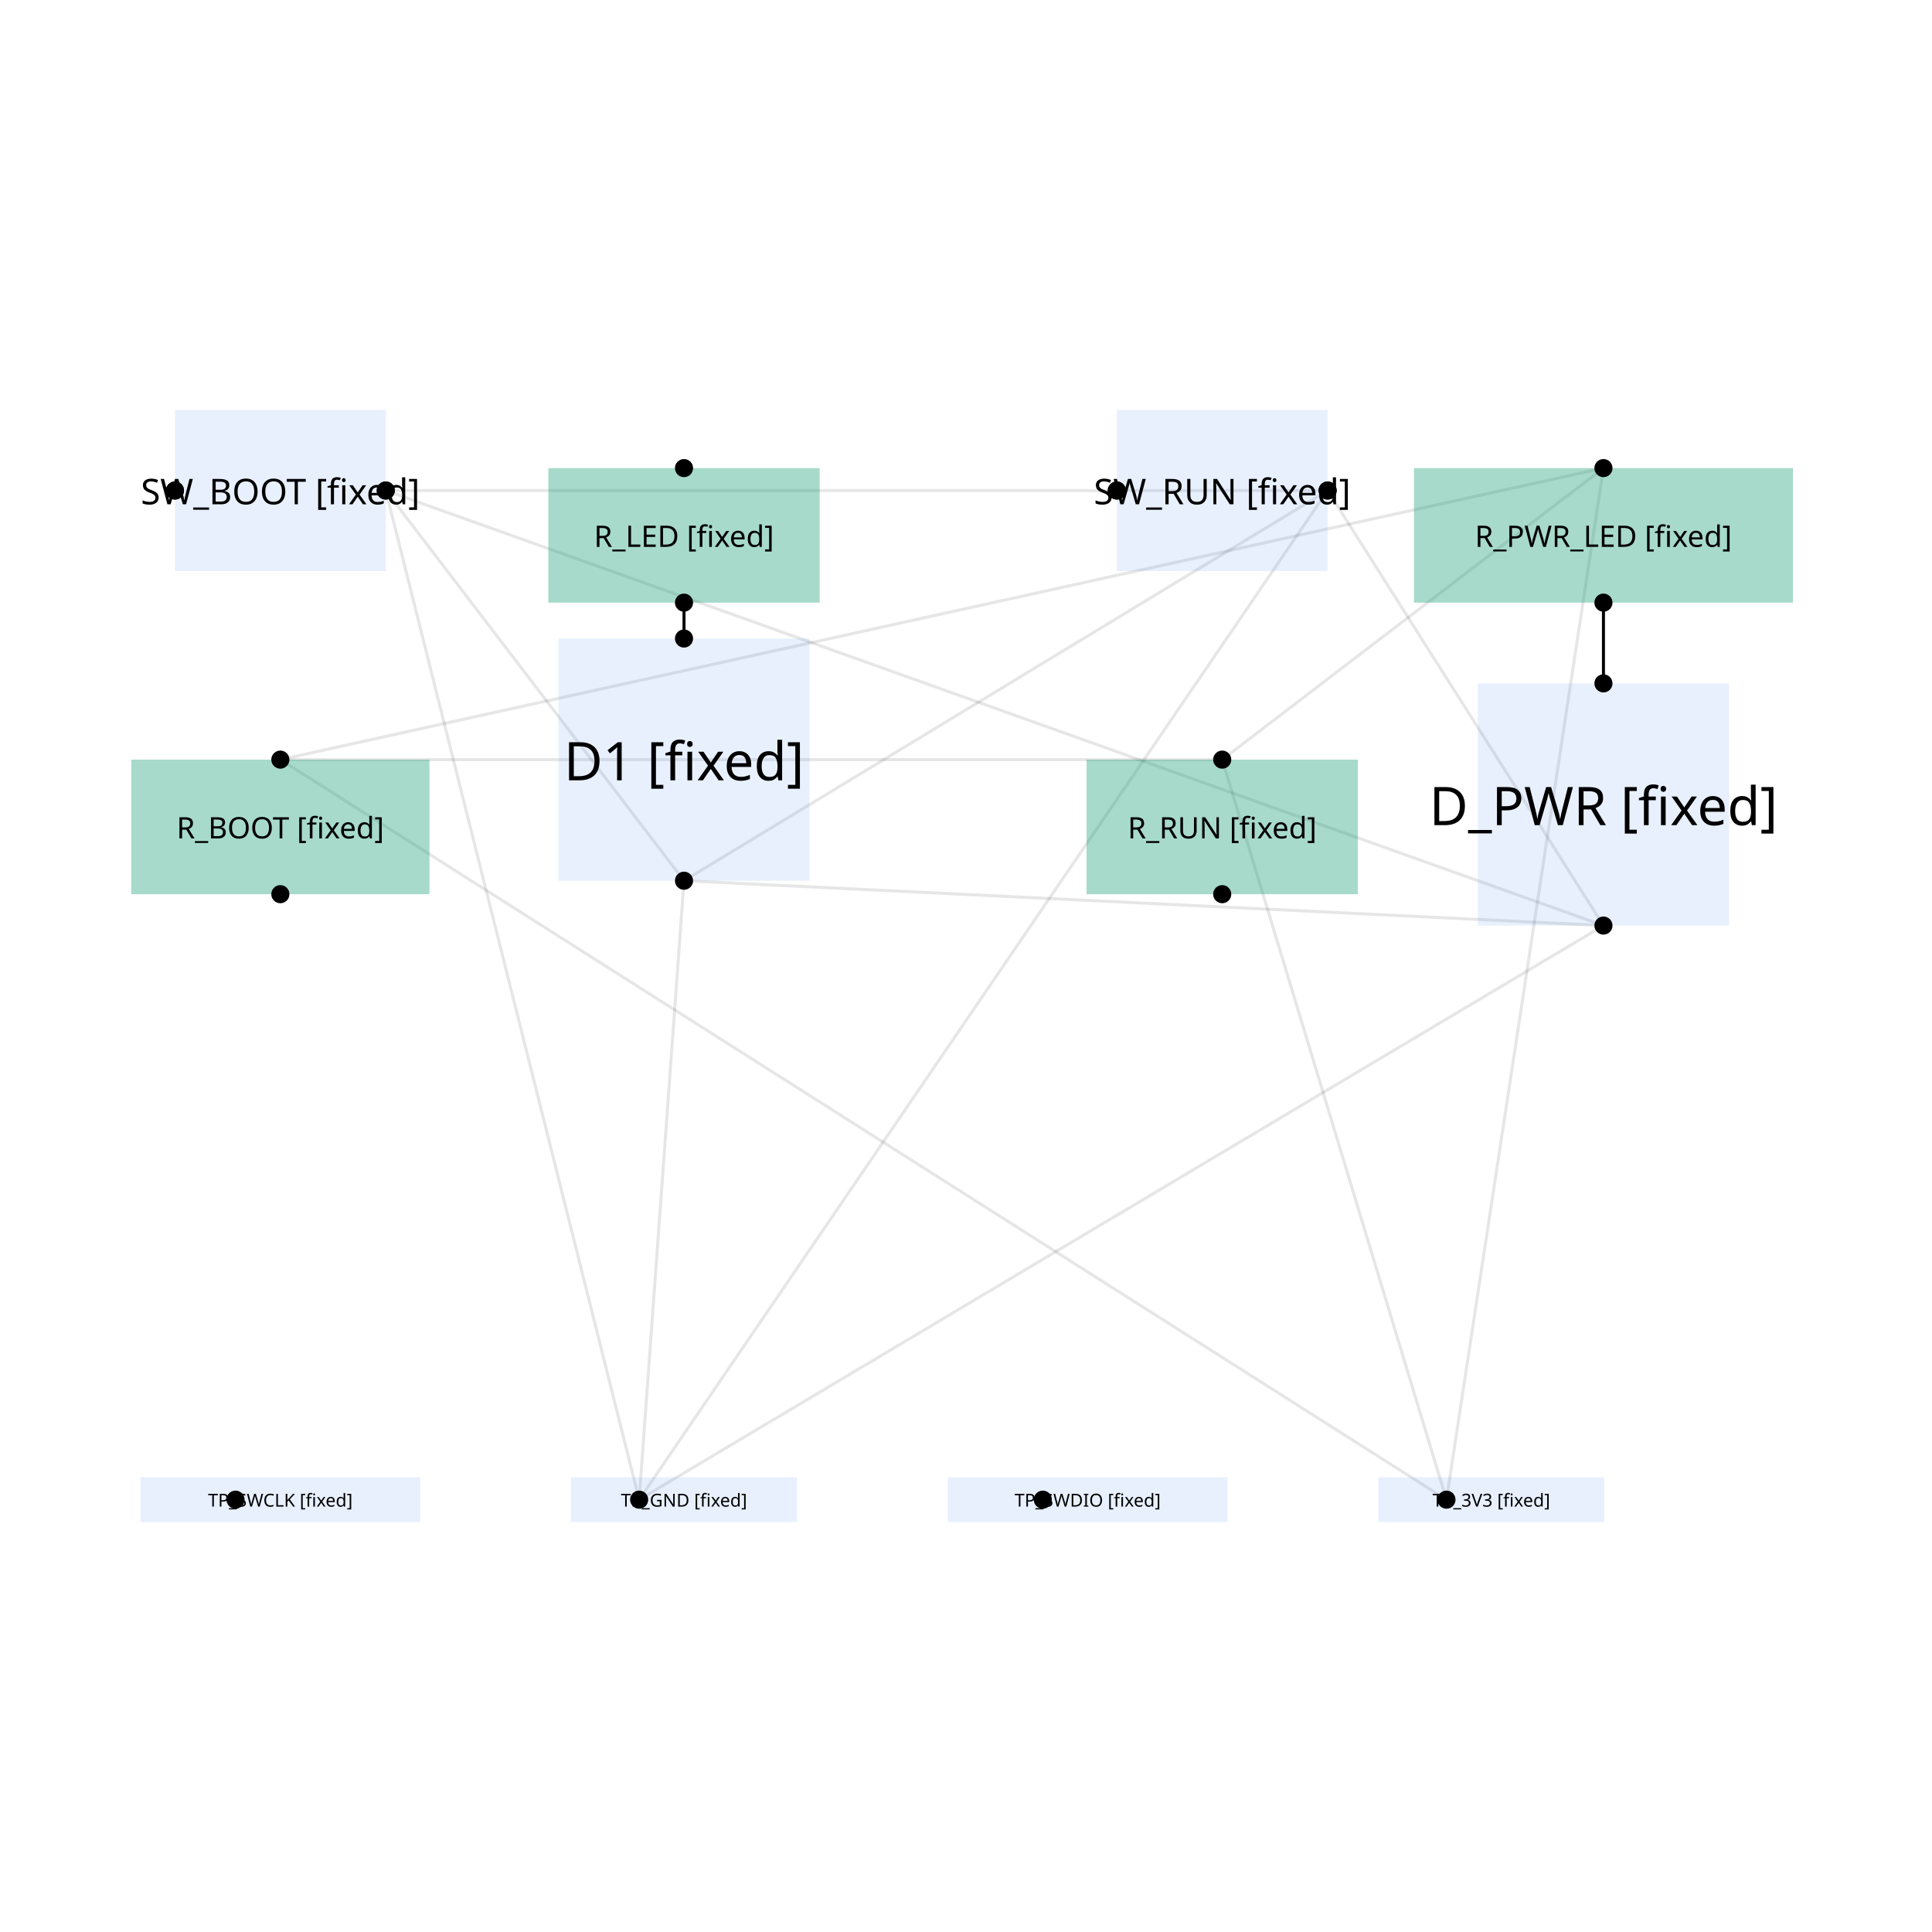
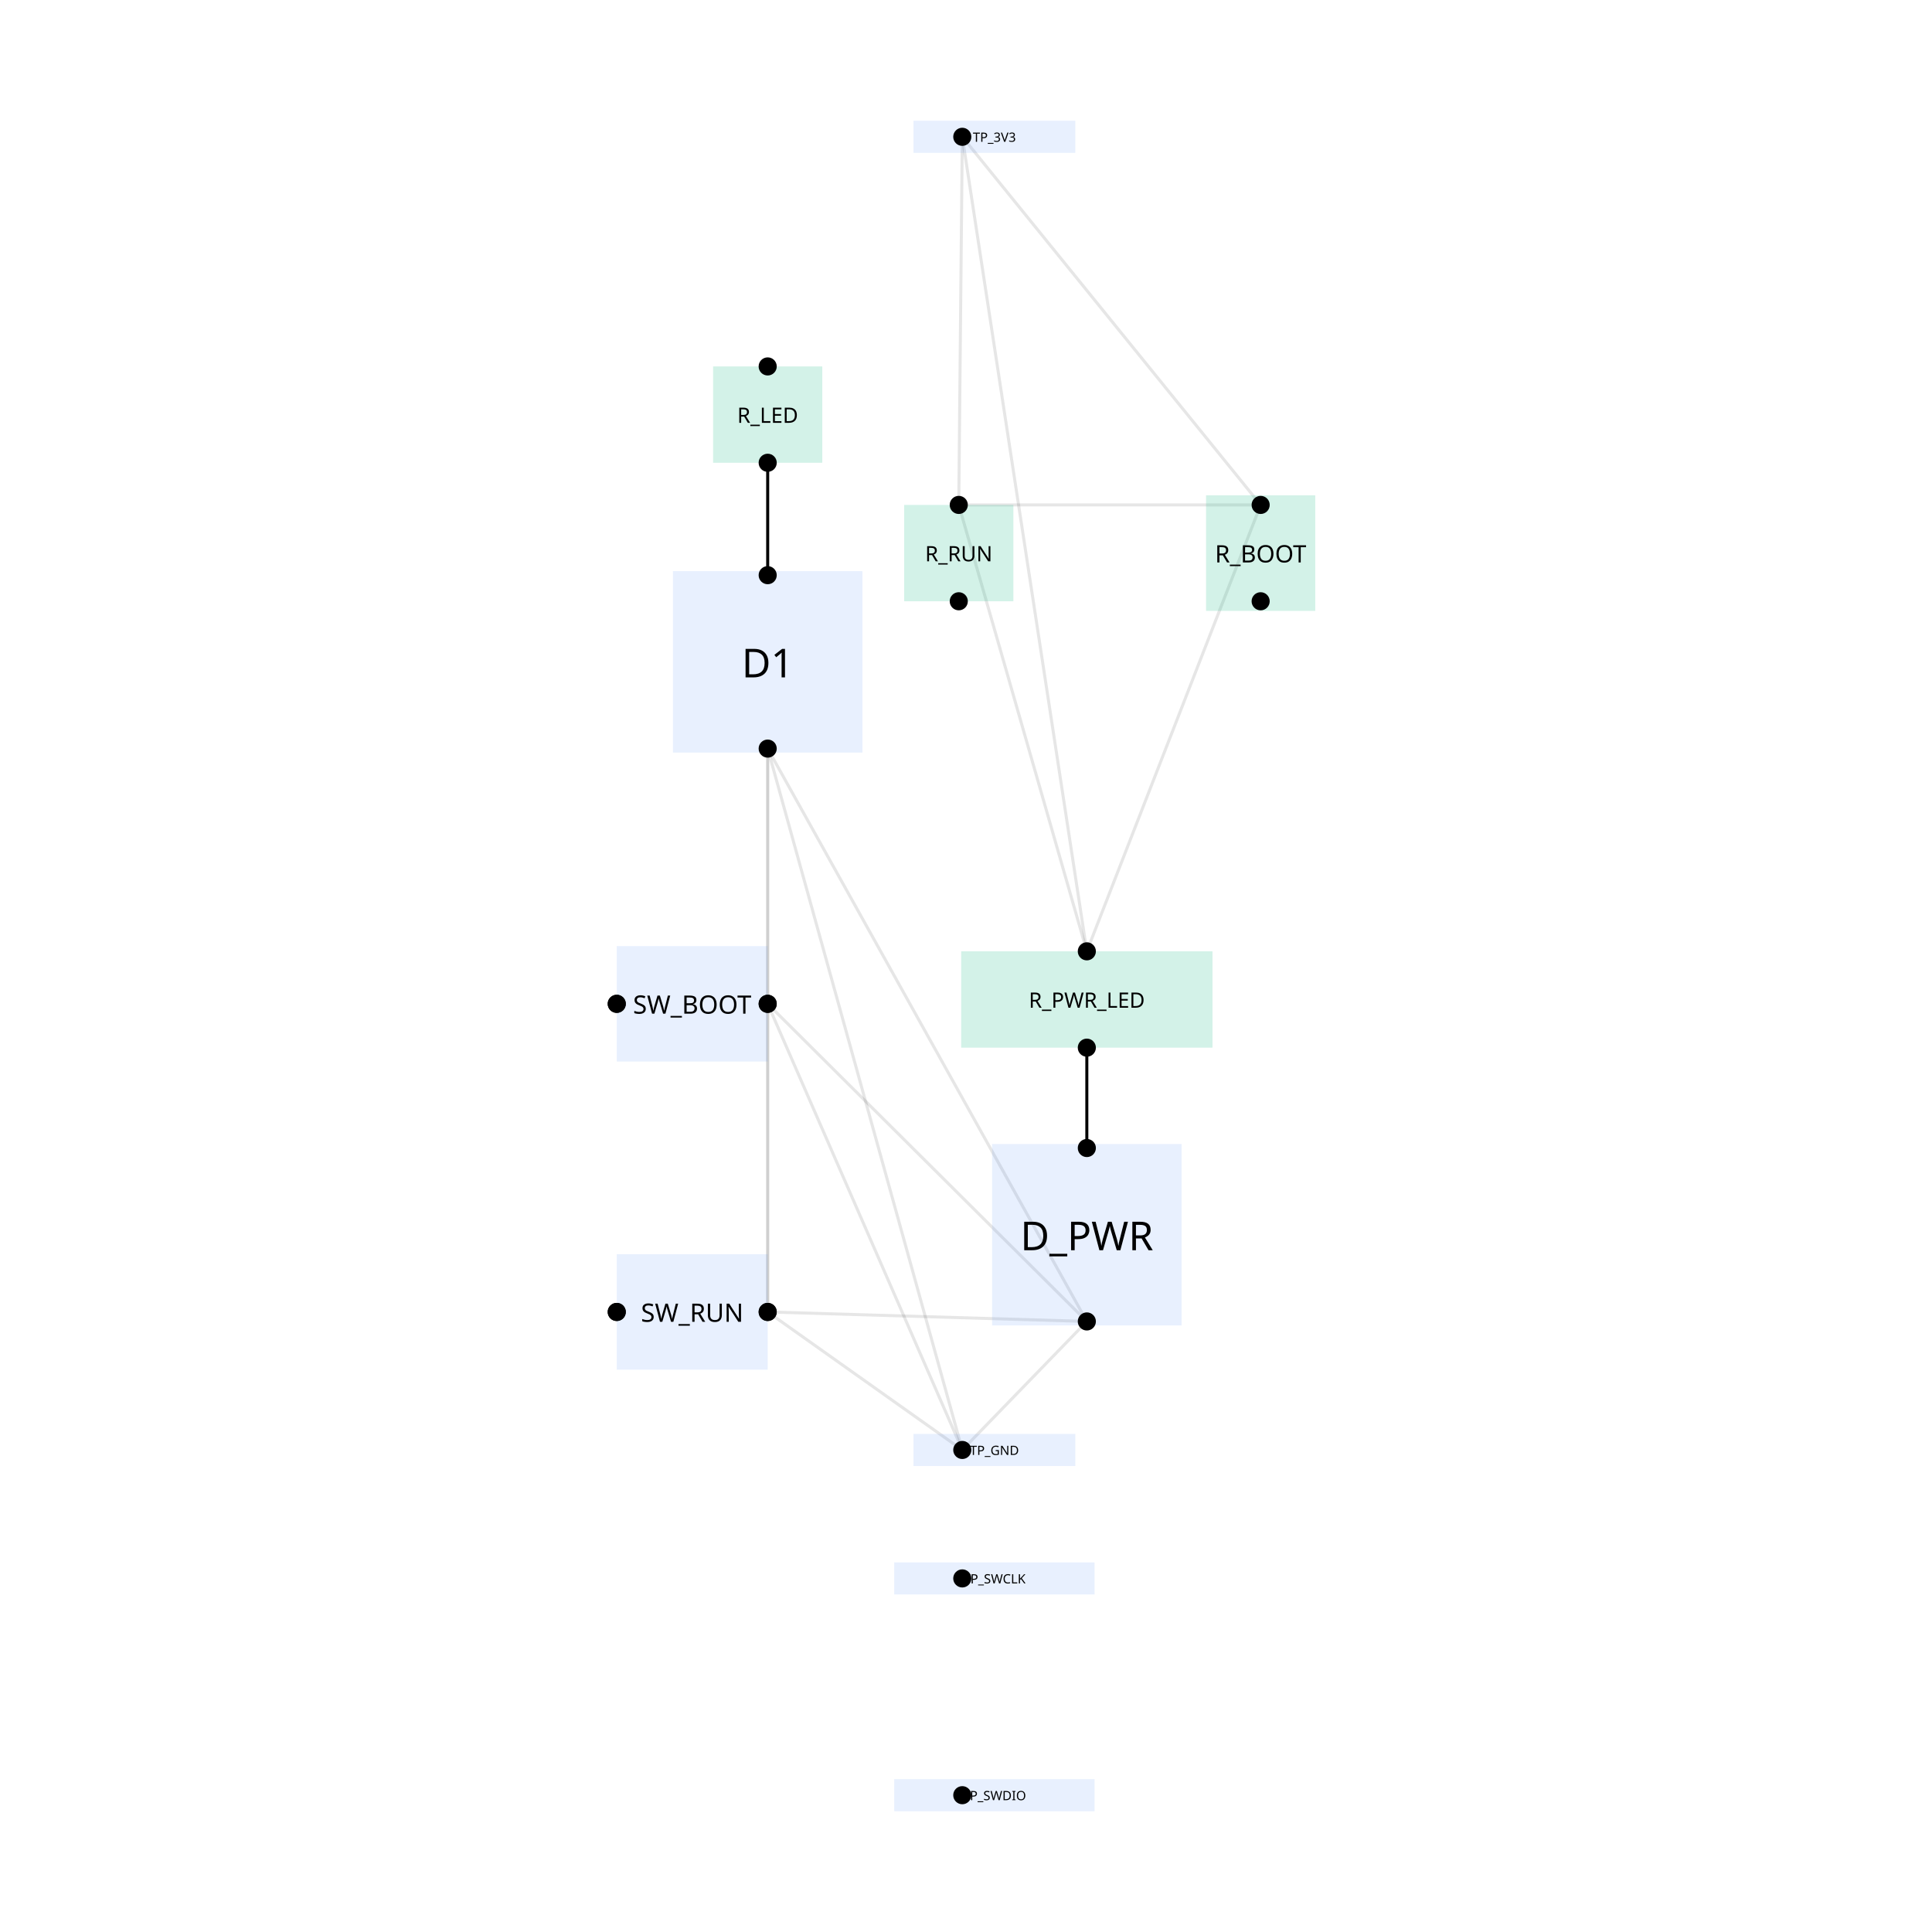
<svg xmlns="http://www.w3.org/2000/svg" width="640" height="640" viewBox="0 0 640 640">
  <rect width="100%" height="100%" fill="white" />
  <g>
-     <polyline data-points="12.8,-13.2 8.6,-13.2" data-type="line" data-label="" points="404.876,251.636 92.871,251.636" fill="none" stroke="rgba(0,0,0,0.1)" stroke-width="1px" />
+     <polyline data-points="1.6599999999999997,3.106955349999999 3.5399999999999996,3.106955349999999" data-type="line" data-label="" points="317.606,167.263 417.608,167.263" fill="none" stroke="rgba(0,0,0,0.1)" stroke-width="1px" />
  </g>
  <g>
-     <polyline data-points="12.8,-13.2 14.5,-11.899999999999999" data-type="line" data-label="" points="404.876,251.636 531.163,155.063" fill="none" stroke="rgba(0,0,0,0.1)" stroke-width="1px" />
+     <polyline data-points="1.6599999999999997,3.106955349999999 2.4574999999999996,0.32695534999999926" data-type="line" data-label="" points="317.606,167.263 360.027,315.138" fill="none" stroke="rgba(0,0,0,0.1)" stroke-width="1px" />
  </g>
  <g>
-     <polyline data-points="12.8,-13.2 13.8,-16.5" data-type="line" data-label="" points="404.876,251.636 479.162,496.782" fill="none" stroke="rgba(0,0,0,0.1)" stroke-width="1px" />
+     <polyline data-points="1.6599999999999997,3.106955349999999 1.681875,5.399455349999998" data-type="line" data-label="" points="317.606,167.263 318.77,45.319" fill="none" stroke="rgba(0,0,0,0.1)" stroke-width="1px" />
  </g>
  <g>
-     <polyline data-points="8.6,-13.2 14.5,-11.899999999999999" data-type="line" data-label="" points="92.871,251.636 531.163,155.063" fill="none" stroke="rgba(0,0,0,0.1)" stroke-width="1px" />
+     <polyline data-points="3.5399999999999996,3.106955349999999 2.4574999999999996,0.32695534999999926" data-type="line" data-label="" points="417.608,167.263 360.027,315.138" fill="none" stroke="rgba(0,0,0,0.1)" stroke-width="1px" />
  </g>
  <g>
-     <polyline data-points="8.6,-13.2 13.8,-16.5" data-type="line" data-label="" points="92.871,251.636 479.162,496.782" fill="none" stroke="rgba(0,0,0,0.1)" stroke-width="1px" />
+     <polyline data-points="3.5399999999999996,3.106955349999999 1.681875,5.399455349999998" data-type="line" data-label="" points="417.608,167.263 318.77,45.319" fill="none" stroke="rgba(0,0,0,0.1)" stroke-width="1px" />
  </g>
  <g>
-     <polyline data-points="14.5,-11.899999999999999 13.8,-16.5" data-type="line" data-label="" points="531.163,155.063 479.162,496.782" fill="none" stroke="rgba(0,0,0,0.1)" stroke-width="1px" />
+     <polyline data-points="2.4574999999999996,0.32695534999999926 1.681875,5.399455349999998" data-type="line" data-label="" points="360.027,315.138 318.77,45.319" fill="none" stroke="rgba(0,0,0,0.1)" stroke-width="1px" />
  </g>
  <g>
-     <polyline data-points="9.07,-12 13.270000000000001,-12" data-type="line" data-label="" points="127.786,162.492 439.79,162.492" fill="none" stroke="rgba(0,0,0,0.1)" stroke-width="1px" />
+     <polyline data-points="0.47,0 0.47,-1.918910699999999" data-type="line" data-label="" points="254.307,332.529 254.307,434.601" fill="none" stroke="rgba(0,0,0,0.1)" stroke-width="1px" />
  </g>
  <g>
-     <polyline data-points="9.07,-12 10.4,-13.739999999999998" data-type="line" data-label="" points="127.786,162.492 226.588,291.751" fill="none" stroke="rgba(0,0,0,0.1)" stroke-width="1px" />
+     <polyline data-points="0.47,0 0.4699999999999997,1.5894553499999993" data-type="line" data-label="" points="254.307,332.529 254.307,247.982" fill="none" stroke="rgba(0,0,0,0.1)" stroke-width="1px" />
  </g>
  <g>
-     <polyline data-points="9.07,-12 14.5,-13.940000000000001" data-type="line" data-label="" points="127.786,162.492 531.163,306.608" fill="none" stroke="rgba(0,0,0,0.1)" stroke-width="1px" />
+     <polyline data-points="0.47,0 2.4574999999999996,-1.9780446500000006" data-type="line" data-label="" points="254.307,332.529 360.027,437.746" fill="none" stroke="rgba(0,0,0,0.1)" stroke-width="1px" />
  </g>
  <g>
-     <polyline data-points="9.07,-12 10.200000000000001,-16.5" data-type="line" data-label="" points="127.786,162.492 211.73,496.782" fill="none" stroke="rgba(0,0,0,0.1)" stroke-width="1px" />
+     <polyline data-points="0.47,0 1.681875,-2.778366049999998" data-type="line" data-label="" points="254.307,332.529 318.77,480.317" fill="none" stroke="rgba(0,0,0,0.1)" stroke-width="1px" />
  </g>
  <g>
-     <polyline data-points="13.270000000000001,-12 10.4,-13.739999999999998" data-type="line" data-label="" points="439.79,162.492 226.588,291.751" fill="none" stroke="rgba(0,0,0,0.1)" stroke-width="1px" />
+     <polyline data-points="0.47,-1.918910699999999 0.4699999999999997,1.5894553499999993" data-type="line" data-label="" points="254.307,434.601 254.307,247.982" fill="none" stroke="rgba(0,0,0,0.1)" stroke-width="1px" />
  </g>
  <g>
-     <polyline data-points="13.270000000000001,-12 14.5,-13.940000000000001" data-type="line" data-label="" points="439.79,162.492 531.163,306.608" fill="none" stroke="rgba(0,0,0,0.1)" stroke-width="1px" />
+     <polyline data-points="0.47,-1.918910699999999 2.4574999999999996,-1.9780446500000006" data-type="line" data-label="" points="254.307,434.601 360.027,437.746" fill="none" stroke="rgba(0,0,0,0.1)" stroke-width="1px" />
  </g>
  <g>
-     <polyline data-points="13.270000000000001,-12 10.200000000000001,-16.5" data-type="line" data-label="" points="439.79,162.492 211.73,496.782" fill="none" stroke="rgba(0,0,0,0.1)" stroke-width="1px" />
+     <polyline data-points="0.47,-1.918910699999999 1.681875,-2.778366049999998" data-type="line" data-label="" points="254.307,434.601 318.77,480.317" fill="none" stroke="rgba(0,0,0,0.1)" stroke-width="1px" />
  </g>
  <g>
-     <polyline data-points="10.4,-13.739999999999998 14.5,-13.940000000000001" data-type="line" data-label="" points="226.588,291.751 531.163,306.608" fill="none" stroke="rgba(0,0,0,0.1)" stroke-width="1px" />
+     <polyline data-points="0.4699999999999997,1.5894553499999993 2.4574999999999996,-1.9780446500000006" data-type="line" data-label="" points="254.307,247.982 360.027,437.746" fill="none" stroke="rgba(0,0,0,0.1)" stroke-width="1px" />
  </g>
  <g>
-     <polyline data-points="10.4,-13.739999999999998 10.200000000000001,-16.5" data-type="line" data-label="" points="226.588,291.751 211.73,496.782" fill="none" stroke="rgba(0,0,0,0.1)" stroke-width="1px" />
+     <polyline data-points="0.4699999999999997,1.5894553499999993 1.681875,-2.778366049999998" data-type="line" data-label="" points="254.307,247.982 318.77,480.317" fill="none" stroke="rgba(0,0,0,0.1)" stroke-width="1px" />
  </g>
  <g>
-     <polyline data-points="14.5,-13.940000000000001 10.200000000000001,-16.5" data-type="line" data-label="" points="531.163,306.608 211.73,496.782" fill="none" stroke="rgba(0,0,0,0.1)" stroke-width="1px" />
+     <polyline data-points="2.4574999999999996,-1.9780446500000006 1.681875,-2.778366049999998" data-type="line" data-label="" points="360.027,437.746 318.77,480.317" fill="none" stroke="rgba(0,0,0,0.1)" stroke-width="1px" />
  </g>
  <g>
-     <polyline data-points="10.4,-12.5 10.4,-12.66" data-type="line" data-label="" points="226.588,199.635 226.588,211.521" fill="none" stroke="black" stroke-width="1px" />
+     <polyline data-points="0.4699999999999997,3.3694553499999995 0.4699999999999998,2.6694553499999993" data-type="line" data-label="" points="254.307,153.3 254.307,190.534" fill="none" stroke="black" stroke-width="1px" />
  </g>
  <g>
-     <polyline data-points="14.5,-12.5 14.5,-12.86" data-type="line" data-label="" points="531.163,199.635 531.163,226.379" fill="none" stroke="black" stroke-width="1px" />
+     <polyline data-points="2.4574999999999996,-0.2730446500000007 2.4574999999999996,-0.8980446500000006" data-type="line" data-label="" points="360.027,347.053 360.027,380.298" fill="none" stroke="black" stroke-width="1px" />
  </g>
  <g>
-     <rect data-type="rect" data-label="R_RUN [fixed]" data-x="12.8" data-y="-13.5" x="359.932" y="251.636" width="89.887" height="44.572" fill="rgba(5, 150, 105, 0.35)" stroke="none" stroke-width="0.013" />
+     <rect data-type="rect" data-label="R_RUN" data-x="1.6599999999999997" data-y="2.806955349999999" x="299.521" y="167.263" width="36.171" height="31.915" fill="rgba(16, 185, 129, 0.18)" stroke="none" stroke-width="0.019" />
  </g>
  <g>
-     <rect data-type="rect" data-label="SW_BOOT [fixed]" data-x="8.6" data-y="-12" x="57.957" y="135.789" width="69.829" height="53.406" fill="rgba(59, 130, 246, 0.12)" stroke="none" stroke-width="0.013" />
+     <rect data-type="rect" data-label="SW_BOOT" data-x="0" data-y="0" x="204.307" y="313.409" width="50.001" height="38.241" fill="rgba(59, 130, 246, 0.12)" stroke="none" stroke-width="0.019" />
  </g>
  <g>
-     <rect data-type="rect" data-label="SW_RUN [fixed]" data-x="12.8" data-y="-12" x="369.961" y="135.789" width="69.829" height="53.406" fill="rgba(59, 130, 246, 0.12)" stroke="none" stroke-width="0.013" />
+     <rect data-type="rect" data-label="SW_RUN" data-x="0" data-y="-1.918910699999999" x="204.307" y="415.48" width="50.001" height="38.241" fill="rgba(59, 130, 246, 0.12)" stroke="none" stroke-width="0.019" />
  </g>
  <g>
-     <rect data-type="rect" data-label="D1 [fixed]" data-x="10.4" data-y="-13.2" x="184.987" y="211.521" width="83.201" height="80.23" fill="rgba(59, 130, 246, 0.12)" stroke="none" stroke-width="0.013" />
+     <rect data-type="rect" data-label="D1" data-x="0.46999999999999975" data-y="2.1294553499999993" x="222.924" y="189.205" width="62.767" height="60.107" fill="rgba(59, 130, 246, 0.12)" stroke="none" stroke-width="0.019" />
  </g>
  <g>
-     <rect data-type="rect" data-label="D_PWR [fixed]" data-x="14.5" data-y="-13.4" x="489.562" y="226.379" width="83.201" height="80.23" fill="rgba(59, 130, 246, 0.12)" stroke="none" stroke-width="0.013" />
+     <rect data-type="rect" data-label="D_PWR" data-x="2.4574999999999996" data-y="-1.4380446500000006" x="328.644" y="378.969" width="62.767" height="60.107" fill="rgba(59, 130, 246, 0.12)" stroke="none" stroke-width="0.019" />
  </g>
  <g>
-     <rect data-type="rect" data-label="R_BOOT [fixed]" data-x="8.6" data-y="-13.5" x="43.471" y="251.636" width="98.801" height="44.572" fill="rgba(5, 150, 105, 0.35)" stroke="none" stroke-width="0.013" />
+     <rect data-type="rect" data-label="R_BOOT" data-x="3.5399999999999996" data-y="2.806955349999999" x="399.523" y="164.071" width="36.171" height="38.299" fill="rgba(16, 185, 129, 0.18)" stroke="none" stroke-width="0.019" />
  </g>
  <g>
-     <rect data-type="rect" data-label="R_LED [fixed]" data-x="10.4" data-y="-12.2" x="181.644" y="155.063" width="89.887" height="44.572" fill="rgba(5, 150, 105, 0.35)" stroke="none" stroke-width="0.013" />
+     <rect data-type="rect" data-label="R_LED" data-x="0.46999999999999975" data-y="3.6694553499999993" x="236.222" y="121.384" width="36.171" height="31.915" fill="rgba(16, 185, 129, 0.18)" stroke="none" stroke-width="0.019" />
  </g>
  <g>
-     <rect data-type="rect" data-label="R_PWR_LED [fixed]" data-x="14.5" data-y="-12.2" x="468.391" y="155.063" width="125.545" height="44.572" fill="rgba(5, 150, 105, 0.35)" stroke="none" stroke-width="0.013" />
+     <rect data-type="rect" data-label="R_PWR_LED" data-x="2.4574999999999996" data-y="0.026955349999999267" x="318.404" y="315.138" width="83.246" height="31.915" fill="rgba(16, 185, 129, 0.18)" stroke="none" stroke-width="0.019" />
  </g>
  <g>
-     <rect data-type="rect" data-label="TP_SWCLK [fixed]" data-x="8.6" data-y="-16.5" x="46.535" y="489.353" width="92.673" height="14.857" fill="rgba(59, 130, 246, 0.12)" stroke="none" stroke-width="0.013" />
+     <rect data-type="rect" data-label="TP_SWCLK" data-x="1.881875" data-y="-3.5783660499999983" x="296.23" y="517.552" width="66.358" height="10.638" fill="rgba(59, 130, 246, 0.12)" stroke="none" stroke-width="0.019" />
  </g>
  <g>
-     <rect data-type="rect" data-label="TP_GND [fixed]" data-x="10.4" data-y="-16.5" x="189.166" y="489.353" width="74.844" height="14.857" fill="rgba(59, 130, 246, 0.12)" stroke="none" stroke-width="0.013" />
+     <rect data-type="rect" data-label="TP_GND" data-x="1.881875" data-y="-2.778366049999998" x="302.613" y="474.998" width="53.591" height="10.638" fill="rgba(59, 130, 246, 0.12)" stroke="none" stroke-width="0.019" />
  </g>
  <g>
-     <rect data-type="rect" data-label="TP_SWDIO [fixed]" data-x="12.2" data-y="-16.5" x="313.967" y="489.353" width="92.673" height="14.857" fill="rgba(59, 130, 246, 0.12)" stroke="none" stroke-width="0.013" />
+     <rect data-type="rect" data-label="TP_SWDIO" data-x="1.881875" data-y="-4.928366049999998" x="296.23" y="589.362" width="66.358" height="10.638" fill="rgba(59, 130, 246, 0.12)" stroke="none" stroke-width="0.019" />
  </g>
  <g>
-     <rect data-type="rect" data-label="TP_3V3 [fixed]" data-x="14" data-y="-16.5" x="456.598" y="489.353" width="74.844" height="14.857" fill="rgba(59, 130, 246, 0.12)" stroke="none" stroke-width="0.013" />
+     <rect data-type="rect" data-label="TP_3V3" data-x="1.881875" data-y="5.399455349999998" x="302.613" y="40" width="53.591" height="10.638" fill="rgba(59, 130, 246, 0.12)" stroke="none" stroke-width="0.019" />
  </g>
-   <text data-type="text" data-label="R_RUN [fixed]" data-x="12.8" data-y="-13.5" x="404.876" y="273.922" fill="black" font-size="9.806" font-family="sans-serif" text-anchor="middle" dominant-baseline="central">R_RUN [fixed]</text>
-   <text data-type="text" data-label="SW_BOOT [fixed]" data-x="8.6" data-y="-12" x="92.871" y="162.492" fill="black" font-size="11.749" font-family="sans-serif" text-anchor="middle" dominant-baseline="central">SW_BOOT [fixed]</text>
-   <text data-type="text" data-label="SW_RUN [fixed]" data-x="12.8" data-y="-12" x="404.876" y="162.492" fill="black" font-size="11.749" font-family="sans-serif" text-anchor="middle" dominant-baseline="central">SW_RUN [fixed]</text>
-   <text data-type="text" data-label="D1 [fixed]" data-x="10.4" data-y="-13.2" x="226.588" y="251.636" fill="black" font-size="17.651" font-family="sans-serif" text-anchor="middle" dominant-baseline="central">D1 [fixed]</text>
-   <text data-type="text" data-label="D_PWR [fixed]" data-x="14.5" data-y="-13.4" x="531.163" y="266.493" fill="black" font-size="17.651" font-family="sans-serif" text-anchor="middle" dominant-baseline="central">D_PWR [fixed]</text>
-   <text data-type="text" data-label="R_BOOT [fixed]" data-x="8.6" data-y="-13.5" x="92.871" y="273.922" fill="black" font-size="9.806" font-family="sans-serif" text-anchor="middle" dominant-baseline="central">R_BOOT [fixed]</text>
-   <text data-type="text" data-label="R_LED [fixed]" data-x="10.4" data-y="-12.2" x="226.588" y="177.349" fill="black" font-size="9.806" font-family="sans-serif" text-anchor="middle" dominant-baseline="central">R_LED [fixed]</text>
-   <text data-type="text" data-label="R_PWR_LED [fixed]" data-x="14.5" data-y="-12.2" x="531.163" y="177.349" fill="black" font-size="9.806" font-family="sans-serif" text-anchor="middle" dominant-baseline="central">R_PWR_LED [fixed]</text>
-   <text data-type="text" data-label="TP_SWCLK [fixed]" data-x="8.6" data-y="-16.5" x="92.871" y="496.782" fill="black" font-size="5.943" font-family="sans-serif" text-anchor="middle" dominant-baseline="central">TP_SWCLK [fixed]</text>
-   <text data-type="text" data-label="TP_GND [fixed]" data-x="10.4" data-y="-16.5" x="226.588" y="496.782" fill="black" font-size="5.943" font-family="sans-serif" text-anchor="middle" dominant-baseline="central">TP_GND [fixed]</text>
-   <text data-type="text" data-label="TP_SWDIO [fixed]" data-x="12.2" data-y="-16.5" x="360.304" y="496.782" fill="black" font-size="5.943" font-family="sans-serif" text-anchor="middle" dominant-baseline="central">TP_SWDIO [fixed]</text>
-   <text data-type="text" data-label="TP_3V3 [fixed]" data-x="14" data-y="-16.5" x="494.02" y="496.782" fill="black" font-size="5.943" font-family="sans-serif" text-anchor="middle" dominant-baseline="central">TP_3V3 [fixed]</text>
+   <text data-type="text" data-label="R_RUN" data-x="1.6599999999999997" data-y="2.806955349999999" x="317.606" y="183.221" fill="black" font-size="7.021" font-family="sans-serif" text-anchor="middle" dominant-baseline="central">R_RUN</text>
+   <text data-type="text" data-label="SW_BOOT" data-x="0" data-y="0" x="229.307" y="332.529" fill="black" font-size="8.413" font-family="sans-serif" text-anchor="middle" dominant-baseline="central">SW_BOOT</text>
+   <text data-type="text" data-label="SW_RUN" data-x="0" data-y="-1.918910699999999" x="229.307" y="434.601" fill="black" font-size="8.413" font-family="sans-serif" text-anchor="middle" dominant-baseline="central">SW_RUN</text>
+   <text data-type="text" data-label="D1" data-x="0.46999999999999975" data-y="2.1294553499999993" x="254.307" y="219.258" fill="black" font-size="13.224" font-family="sans-serif" text-anchor="middle" dominant-baseline="central">D1</text>
+   <text data-type="text" data-label="D_PWR" data-x="2.4574999999999996" data-y="-1.4380446500000006" x="360.027" y="409.022" fill="black" font-size="13.224" font-family="sans-serif" text-anchor="middle" dominant-baseline="central">D_PWR</text>
+   <text data-type="text" data-label="R_BOOT" data-x="3.5399999999999996" data-y="2.806955349999999" x="417.608" y="183.221" fill="black" font-size="7.958" font-family="sans-serif" text-anchor="middle" dominant-baseline="central">R_BOOT</text>
+   <text data-type="text" data-label="R_LED" data-x="0.46999999999999975" data-y="3.6694553499999993" x="254.307" y="137.342" fill="black" font-size="7.021" font-family="sans-serif" text-anchor="middle" dominant-baseline="central">R_LED</text>
+   <text data-type="text" data-label="R_PWR_LED" data-x="2.4574999999999996" data-y="0.026955349999999267" x="360.027" y="331.095" fill="black" font-size="7.021" font-family="sans-serif" text-anchor="middle" dominant-baseline="central">R_PWR_LED</text>
+   <text data-type="text" data-label="TP_SWCLK" data-x="1.881875" data-y="-3.5783660499999983" x="329.408" y="522.871" fill="black" font-size="4.255" font-family="sans-serif" text-anchor="middle" dominant-baseline="central">TP_SWCLK</text>
+   <text data-type="text" data-label="TP_GND" data-x="1.881875" data-y="-2.778366049999998" x="329.408" y="480.317" fill="black" font-size="4.255" font-family="sans-serif" text-anchor="middle" dominant-baseline="central">TP_GND</text>
+   <text data-type="text" data-label="TP_SWDIO" data-x="1.881875" data-y="-4.928366049999998" x="329.408" y="594.681" fill="black" font-size="4.255" font-family="sans-serif" text-anchor="middle" dominant-baseline="central">TP_SWDIO</text>
+   <text data-type="text" data-label="TP_3V3" data-x="1.881875" data-y="5.399455349999998" x="329.408" y="45.319" fill="black" font-size="4.255" font-family="sans-serif" text-anchor="middle" dominant-baseline="central">TP_3V3</text>
  <g>
-     <circle data-type="point" data-label="R_RUN.1" data-x="12.8" data-y="-13.8" cx="404.876" cy="296.208" r="3" fill="black" />
+     <circle data-type="point" data-label="R_RUN.1" data-x="1.6599999999999997" data-y="2.5069553499999992" cx="317.606" cy="199.178" r="3" fill="black" />
  </g>
  <g>
-     <circle data-type="point" data-label="R_RUN.2 (unnamedsubcircuitsubcircuit_source_group_1_connectivity_net6)" data-x="12.8" data-y="-13.2" cx="404.876" cy="251.636" r="3" fill="black" />
+     <circle data-type="point" data-label="R_RUN.2 (unnamedsubcircuitsubcircuit_source_group_1_connectivity_net6)" data-x="1.6599999999999997" data-y="3.106955349999999" cx="317.606" cy="167.263" r="3" fill="black" />
  </g>
  <g>
-     <circle data-type="point" data-label="SW_BOOT.1" data-x="8.129999999999999" data-y="-12" cx="57.957" cy="162.492" r="3" fill="black" />
+     <circle data-type="point" data-label="SW_BOOT.1" data-x="-0.47" data-y="0" cx="204.307" cy="332.529" r="3" fill="black" />
  </g>
  <g>
-     <circle data-type="point" data-label="SW_BOOT.2" data-x="8.129999999999999" data-y="-12" cx="57.957" cy="162.492" r="3" fill="black" />
+     <circle data-type="point" data-label="SW_BOOT.2" data-x="-0.47" data-y="0" cx="204.307" cy="332.529" r="3" fill="black" />
  </g>
  <g>
-     <circle data-type="point" data-label="SW_BOOT.3 (unnamedsubcircuitsubcircuit_source_group_1_connectivity_net0)" data-x="9.07" data-y="-12" cx="127.786" cy="162.492" r="3" fill="black" />
+     <circle data-type="point" data-label="SW_BOOT.3 (unnamedsubcircuitsubcircuit_source_group_1_connectivity_net0)" data-x="0.47" data-y="0" cx="254.307" cy="332.529" r="3" fill="black" />
  </g>
  <g>
-     <circle data-type="point" data-label="SW_BOOT.4" data-x="9.07" data-y="-12" cx="127.786" cy="162.492" r="3" fill="black" />
+     <circle data-type="point" data-label="SW_BOOT.4" data-x="0.47" data-y="0" cx="254.307" cy="332.529" r="3" fill="black" />
  </g>
  <g>
-     <circle data-type="point" data-label="SW_RUN.1" data-x="12.33" data-y="-12" cx="369.961" cy="162.492" r="3" fill="black" />
+     <circle data-type="point" data-label="SW_RUN.1" data-x="-0.47" data-y="-1.918910699999999" cx="204.307" cy="434.601" r="3" fill="black" />
  </g>
  <g>
-     <circle data-type="point" data-label="SW_RUN.2" data-x="12.33" data-y="-12" cx="369.961" cy="162.492" r="3" fill="black" />
+     <circle data-type="point" data-label="SW_RUN.2" data-x="-0.47" data-y="-1.918910699999999" cx="204.307" cy="434.601" r="3" fill="black" />
  </g>
  <g>
-     <circle data-type="point" data-label="SW_RUN.3" data-x="13.270000000000001" data-y="-12" cx="439.79" cy="162.492" r="3" fill="black" />
+     <circle data-type="point" data-label="SW_RUN.3" data-x="0.47" data-y="-1.918910699999999" cx="254.307" cy="434.601" r="3" fill="black" />
  </g>
  <g>
-     <circle data-type="point" data-label="SW_RUN.4 (unnamedsubcircuitsubcircuit_source_group_1_connectivity_net0)" data-x="13.270000000000001" data-y="-12" cx="439.79" cy="162.492" r="3" fill="black" />
+     <circle data-type="point" data-label="SW_RUN.4 (unnamedsubcircuitsubcircuit_source_group_1_connectivity_net0)" data-x="0.47" data-y="-1.918910699999999" cx="254.307" cy="434.601" r="3" fill="black" />
  </g>
  <g>
-     <circle data-type="point" data-label="D1.1 (unnamedsubcircuitsubcircuit_source_group_1_connectivity_net0)" data-x="10.4" data-y="-13.739999999999998" cx="226.588" cy="291.751" r="3" fill="black" />
+     <circle data-type="point" data-label="D1.1 (unnamedsubcircuitsubcircuit_source_group_1_connectivity_net0)" data-x="0.4699999999999997" data-y="1.5894553499999993" cx="254.307" cy="247.982" r="3" fill="black" />
  </g>
  <g>
-     <circle data-type="point" data-label="D1.2" data-x="10.4" data-y="-12.66" cx="226.588" cy="211.521" r="3" fill="black" />
+     <circle data-type="point" data-label="D1.2" data-x="0.4699999999999998" data-y="2.6694553499999993" cx="254.307" cy="190.534" r="3" fill="black" />
  </g>
  <g>
-     <circle data-type="point" data-label="D_PWR.1 (unnamedsubcircuitsubcircuit_source_group_1_connectivity_net0)" data-x="14.5" data-y="-13.940000000000001" cx="531.163" cy="306.608" r="3" fill="black" />
+     <circle data-type="point" data-label="D_PWR.1 (unnamedsubcircuitsubcircuit_source_group_1_connectivity_net0)" data-x="2.4574999999999996" data-y="-1.9780446500000006" cx="360.027" cy="437.746" r="3" fill="black" />
  </g>
  <g>
-     <circle data-type="point" data-label="D_PWR.2" data-x="14.5" data-y="-12.86" cx="531.163" cy="226.379" r="3" fill="black" />
+     <circle data-type="point" data-label="D_PWR.2" data-x="2.4574999999999996" data-y="-0.8980446500000006" cx="360.027" cy="380.298" r="3" fill="black" />
  </g>
  <g>
-     <circle data-type="point" data-label="R_BOOT.1" data-x="8.6" data-y="-13.8" cx="92.871" cy="296.208" r="3" fill="black" />
+     <circle data-type="point" data-label="R_BOOT.1" data-x="3.5399999999999996" data-y="2.5069553499999992" cx="417.608" cy="199.178" r="3" fill="black" />
  </g>
  <g>
-     <circle data-type="point" data-label="R_BOOT.2 (unnamedsubcircuitsubcircuit_source_group_1_connectivity_net6)" data-x="8.6" data-y="-13.2" cx="92.871" cy="251.636" r="3" fill="black" />
+     <circle data-type="point" data-label="R_BOOT.2 (unnamedsubcircuitsubcircuit_source_group_1_connectivity_net6)" data-x="3.5399999999999996" data-y="3.106955349999999" cx="417.608" cy="167.263" r="3" fill="black" />
  </g>
  <g>
-     <circle data-type="point" data-label="R_LED.1" data-x="10.4" data-y="-11.899999999999999" cx="226.588" cy="155.063" r="3" fill="black" />
+     <circle data-type="point" data-label="R_LED.1" data-x="0.4699999999999998" data-y="3.969455349999999" cx="254.307" cy="121.384" r="3" fill="black" />
  </g>
  <g>
-     <circle data-type="point" data-label="R_LED.2" data-x="10.4" data-y="-12.5" cx="226.588" cy="199.635" r="3" fill="black" />
+     <circle data-type="point" data-label="R_LED.2" data-x="0.4699999999999997" data-y="3.3694553499999995" cx="254.307" cy="153.3" r="3" fill="black" />
  </g>
  <g>
-     <circle data-type="point" data-label="R_PWR_LED.1 (unnamedsubcircuitsubcircuit_source_group_1_connectivity_net6)" data-x="14.5" data-y="-11.899999999999999" cx="531.163" cy="155.063" r="3" fill="black" />
+     <circle data-type="point" data-label="R_PWR_LED.1 (unnamedsubcircuitsubcircuit_source_group_1_connectivity_net6)" data-x="2.4574999999999996" data-y="0.32695534999999926" cx="360.027" cy="315.138" r="3" fill="black" />
  </g>
  <g>
-     <circle data-type="point" data-label="R_PWR_LED.2" data-x="14.5" data-y="-12.5" cx="531.163" cy="199.635" r="3" fill="black" />
+     <circle data-type="point" data-label="R_PWR_LED.2" data-x="2.4574999999999996" data-y="-0.2730446500000007" cx="360.027" cy="347.053" r="3" fill="black" />
  </g>
  <g>
-     <circle data-type="point" data-label="TP_SWCLK.1" data-x="8.4" data-y="-16.5" cx="78.014" cy="496.782" r="3" fill="black" />
+     <circle data-type="point" data-label="TP_SWCLK.1" data-x="1.681875" data-y="-3.5783660499999983" cx="318.77" cy="522.871" r="3" fill="black" />
  </g>
  <g>
-     <circle data-type="point" data-label="TP_GND.1 (unnamedsubcircuitsubcircuit_source_group_1_connectivity_net0)" data-x="10.200000000000001" data-y="-16.5" cx="211.73" cy="496.782" r="3" fill="black" />
+     <circle data-type="point" data-label="TP_GND.1 (unnamedsubcircuitsubcircuit_source_group_1_connectivity_net0)" data-x="1.681875" data-y="-2.778366049999998" cx="318.77" cy="480.317" r="3" fill="black" />
  </g>
  <g>
-     <circle data-type="point" data-label="TP_SWDIO.1" data-x="12" data-y="-16.5" cx="345.446" cy="496.782" r="3" fill="black" />
+     <circle data-type="point" data-label="TP_SWDIO.1" data-x="1.681875" data-y="-4.928366049999998" cx="318.77" cy="594.681" r="3" fill="black" />
  </g>
  <g>
-     <circle data-type="point" data-label="TP_3V3.1 (unnamedsubcircuitsubcircuit_source_group_1_connectivity_net6)" data-x="13.8" data-y="-16.5" cx="479.162" cy="496.782" r="3" fill="black" />
+     <circle data-type="point" data-label="TP_3V3.1 (unnamedsubcircuitsubcircuit_source_group_1_connectivity_net6)" data-x="1.681875" data-y="5.399455349999998" cx="318.77" cy="45.319" r="3" fill="black" />
  </g>
  <g id="crosshair" style="display: none">
    <line id="crosshair-h" y1="0" y2="640" stroke="#666" stroke-width="0.5" />
    <line id="crosshair-v" x1="0" x2="640" stroke="#666" stroke-width="0.5" />
    <text id="coordinates" font-family="monospace" font-size="12" fill="#666" />
  </g>
</svg>
